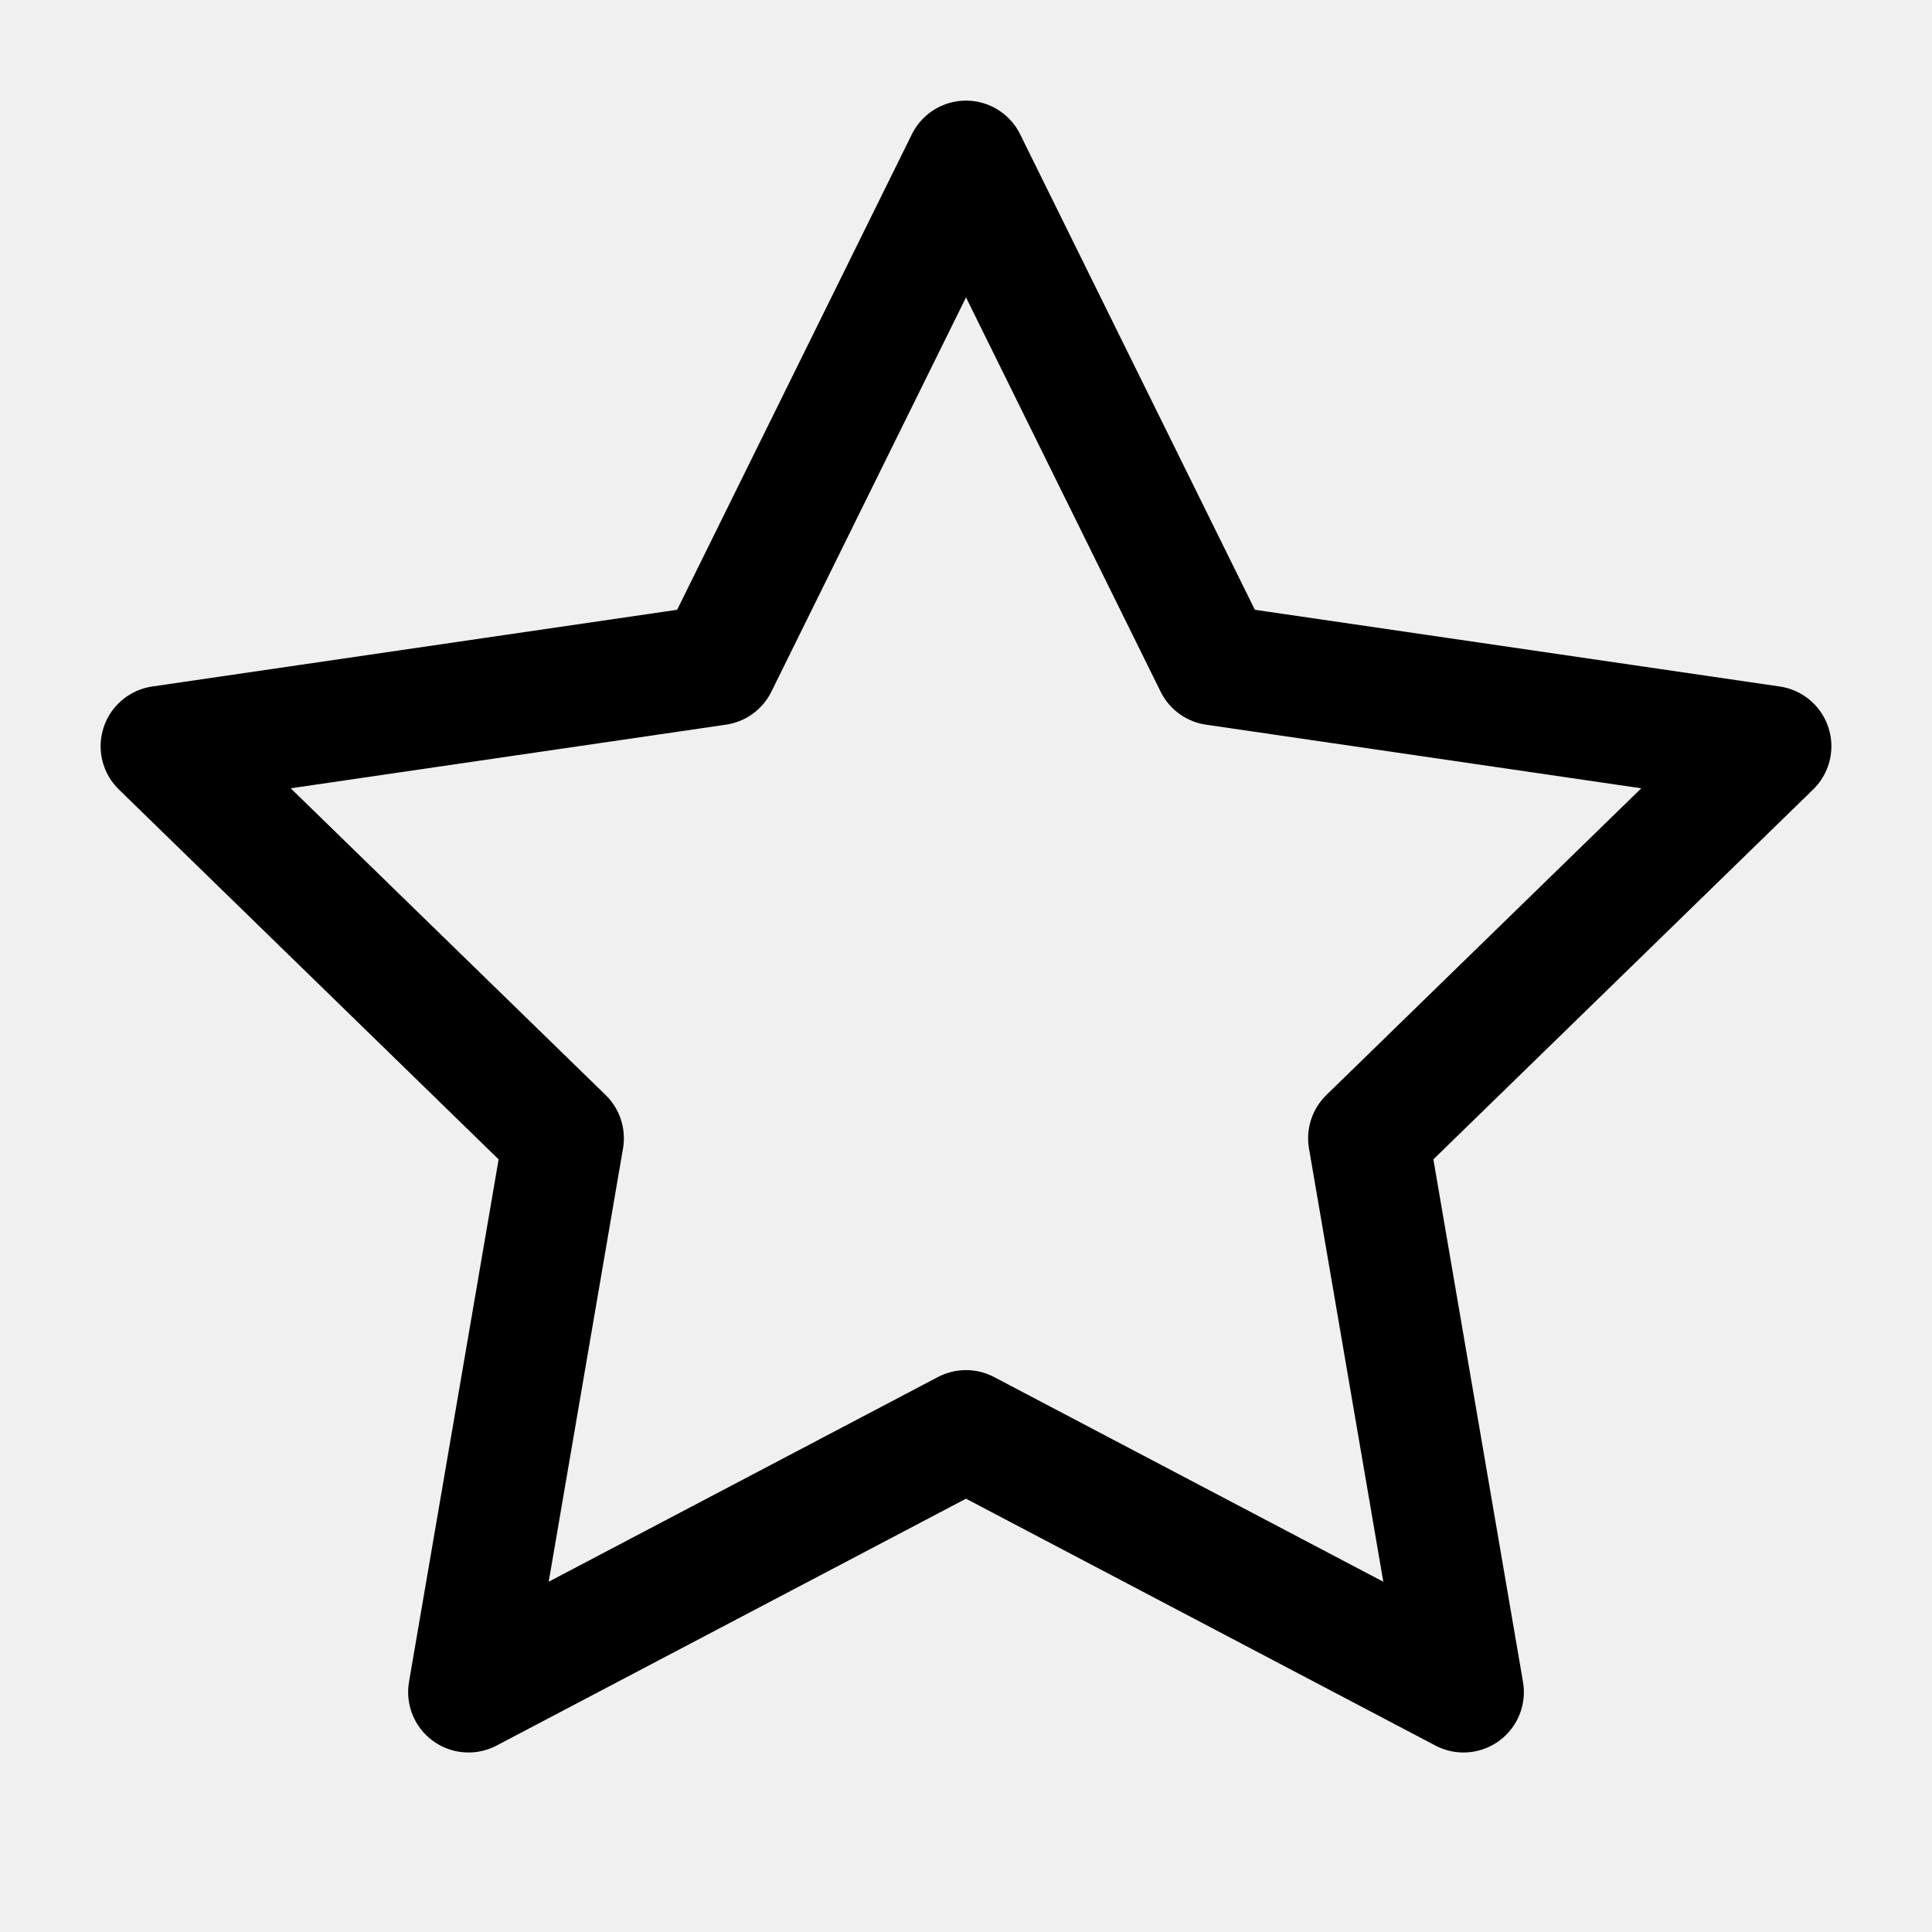
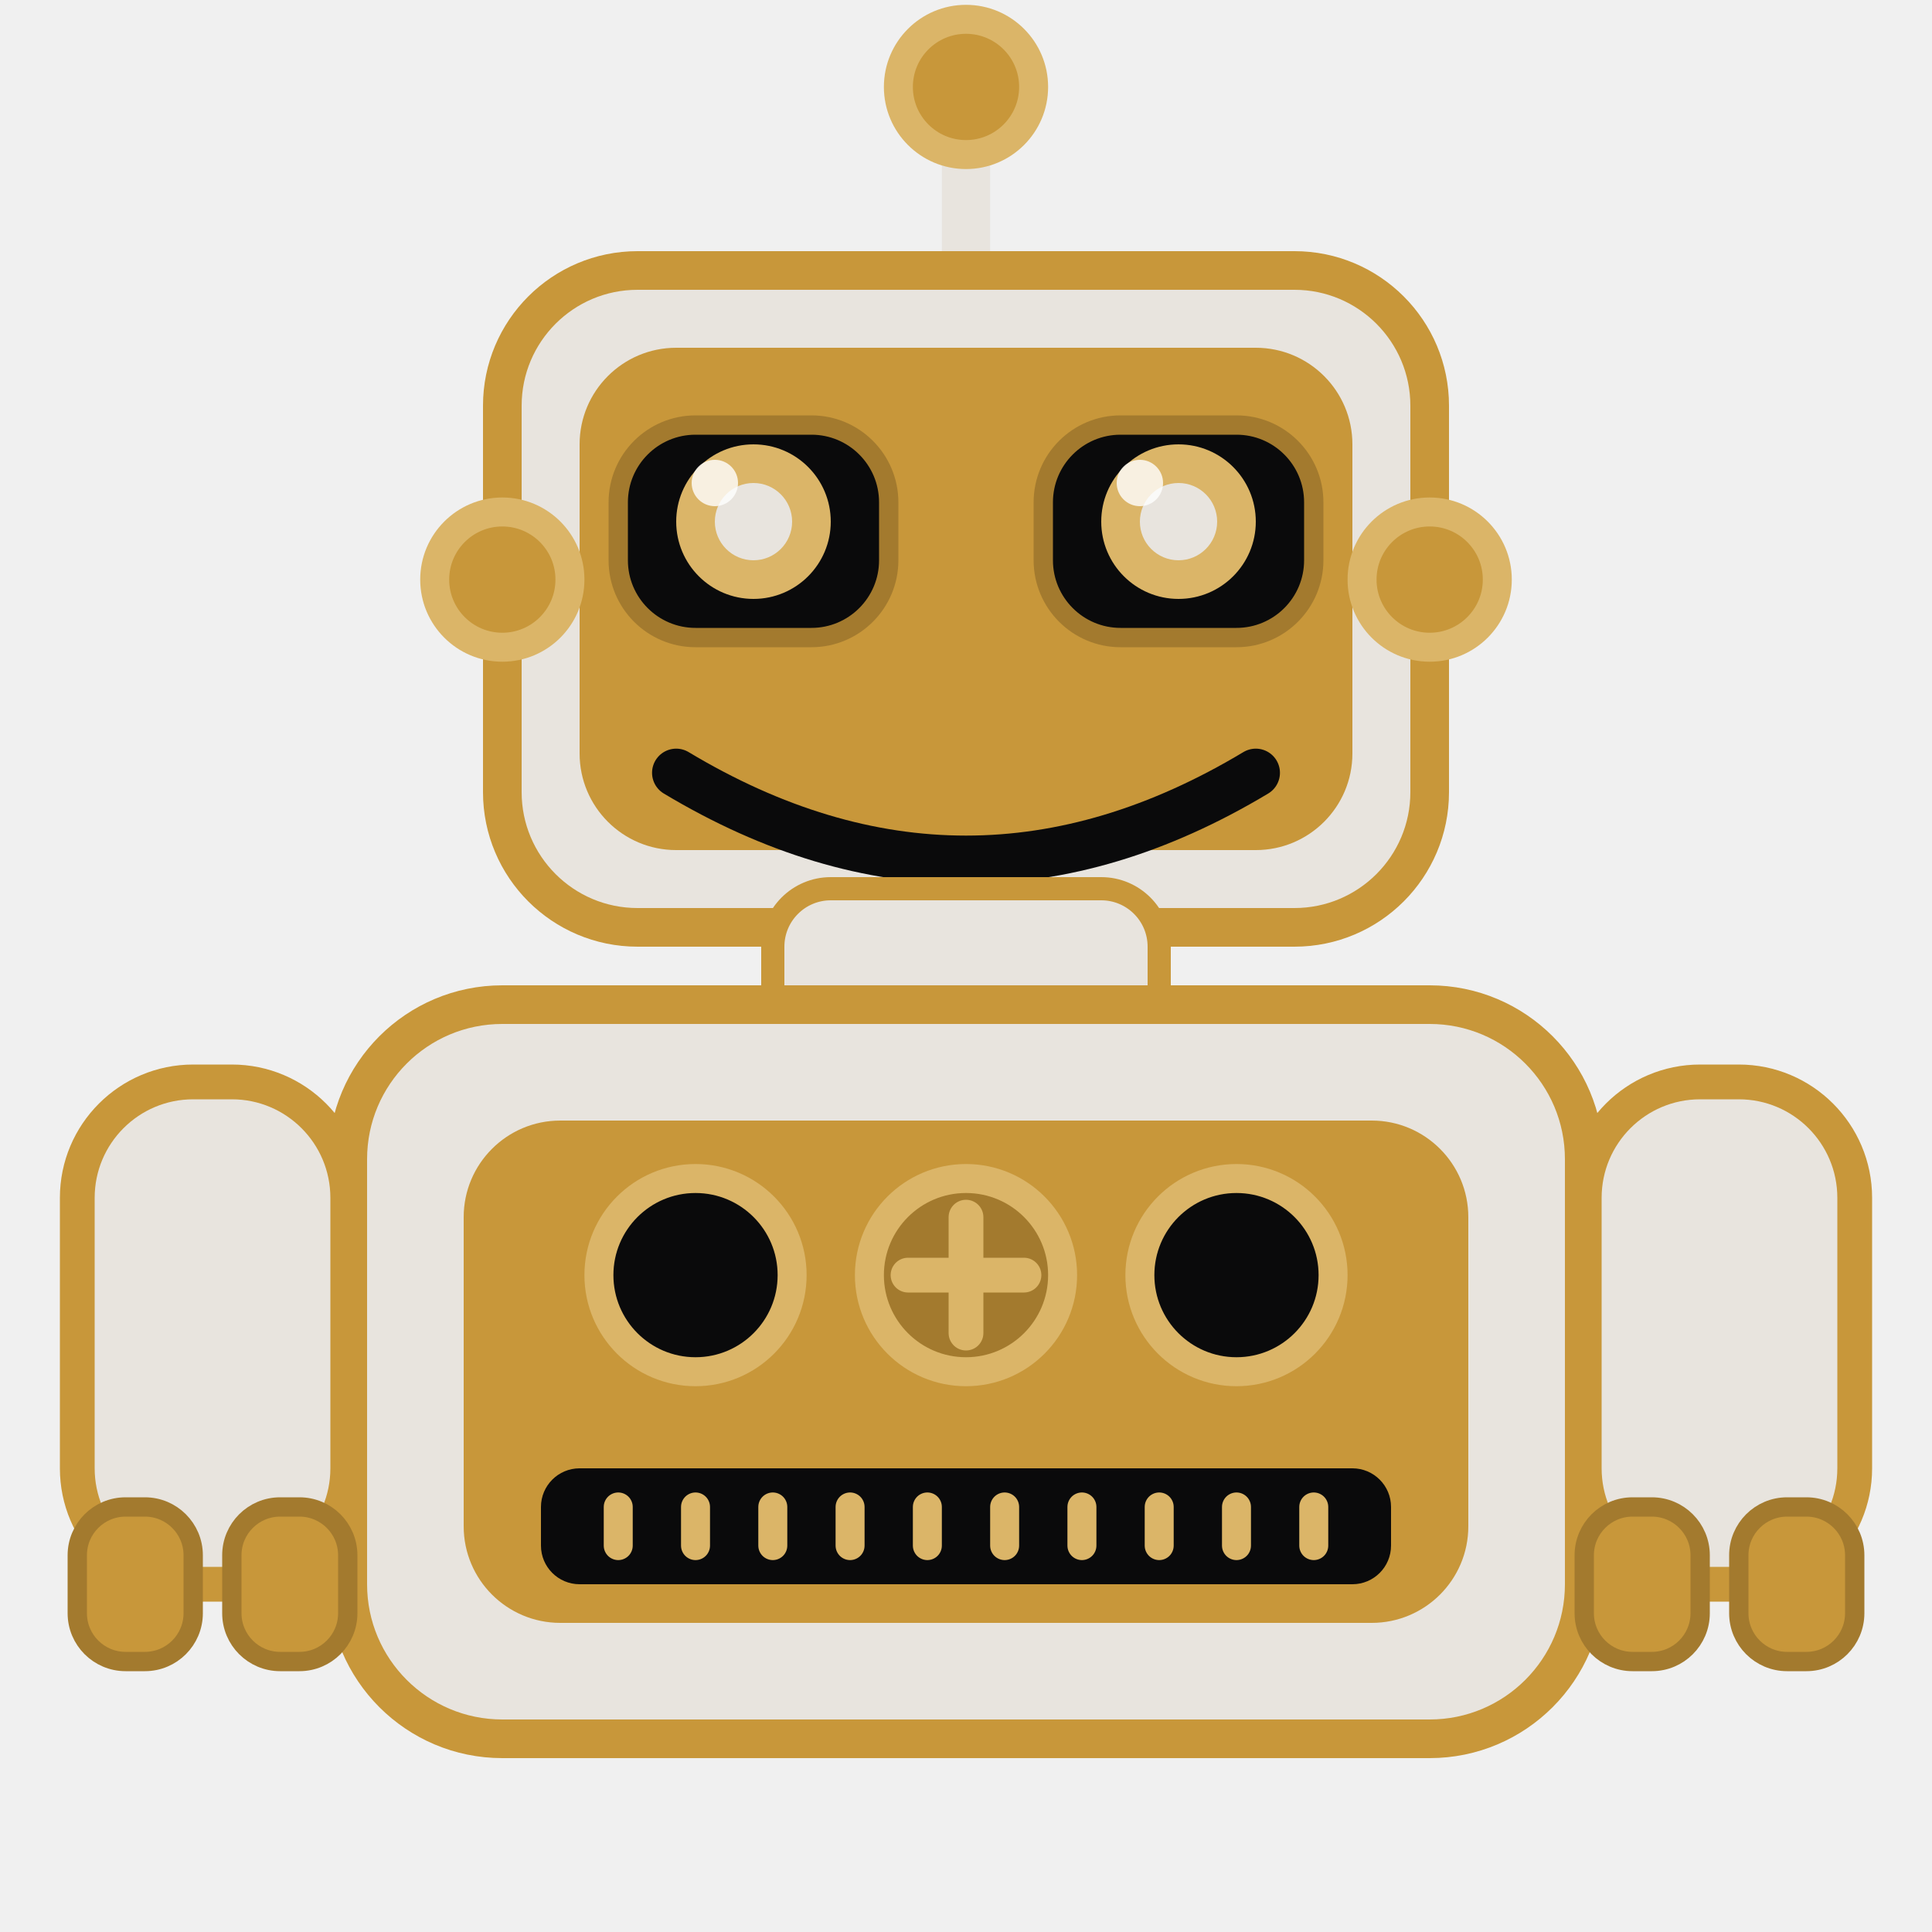
- <svg xmlns="http://www.w3.org/2000/svg" viewBox="0 0 24 24" fill="none" stroke="currentColor" stroke-width="1.5" stroke-linecap="round" stroke-linejoin="round">
-   <polygon points="12 2 15.09 8.26 22 9.27 17 14.14 18.18 21.02 12 17.77 5.82 21.02 7 14.14 2 9.27 8.91 8.26 12 2" />
+ <svg xmlns="http://www.w3.org/2000/svg" viewBox="0 0 100 100">
+   <line x1="50" y1="14" x2="50" y2="6" stroke="#e8e4de" stroke-width="2.5" stroke-linecap="round" />
+   <circle cx="50" cy="4.5" r="3.5" fill="#c8973a" stroke="#dbb568" stroke-width="1.5" />
+   <rect x="26" y="14" width="48" height="34" rx="7" fill="#e8e4de" stroke="#c8973a" stroke-width="2" />
+   <rect x="30" y="18" width="40" height="26" rx="5" fill="#c8973a" />
+   <rect x="32" y="22" width="14" height="11" rx="4" fill="#0a0a0b" stroke="#a37a2e" stroke-width="1" />
+   <rect x="54" y="22" width="14" height="11" rx="4" fill="#0a0a0b" stroke="#a37a2e" stroke-width="1" />
+   <circle cx="39" cy="27" r="4" fill="#dbb568" />
+   <circle cx="39" cy="27" r="2" fill="#e8e4de" />
+   <circle cx="37" cy="25" r="1.2" fill="white" opacity="0.8" />
+   <circle cx="61" cy="27" r="4" fill="#dbb568" />
+   <circle cx="61" cy="27" r="2" fill="#e8e4de" />
+   <circle cx="59" cy="25" r="1.2" fill="white" opacity="0.8" />
+   <path d="M35 40 Q50 49 65 40" fill="none" stroke="#0a0a0b" stroke-width="2.5" stroke-linecap="round" />
+   <circle cx="26" cy="30" r="3.5" fill="#c8973a" stroke="#dbb568" stroke-width="1.5" />
+   <circle cx="74" cy="30" r="3.5" fill="#c8973a" stroke="#dbb568" stroke-width="1.5" />
+   <rect x="40" y="46" width="20" height="8" rx="3" fill="#e8e4de" stroke="#c8973a" stroke-width="1.2" />
+   <rect x="18" y="52" width="64" height="38" rx="8" fill="#e8e4de" stroke="#c8973a" stroke-width="2" />
+   <rect x="24" y="58" width="52" height="26" rx="5" fill="#c8973a" />
+   <circle cx="36" cy="66" r="5" fill="#0a0a0b" stroke="#dbb568" stroke-width="1.5" />
+   <circle cx="50" cy="66" r="5" fill="#a37a2e" stroke="#dbb568" stroke-width="1.5" />
+   <circle cx="64" cy="66" r="5" fill="#0a0a0b" stroke="#dbb568" stroke-width="1.5" />
+   <line x1="47" y1="66" x2="53" y2="66" stroke="#dbb568" stroke-width="1.8" stroke-linecap="round" />
+   <line x1="50" y1="63" x2="50" y2="69" stroke="#dbb568" stroke-width="1.8" stroke-linecap="round" />
+   <rect x="28" y="76" width="44" height="6" rx="2" fill="#0a0a0b" />
+   <line x1="32" y1="78" x2="32" y2="80" stroke="#dbb568" stroke-width="1.5" stroke-linecap="round" />
+   <line x1="36" y1="78" x2="36" y2="80" stroke="#dbb568" stroke-width="1.5" stroke-linecap="round" />
+   <line x1="40" y1="78" x2="40" y2="80" stroke="#dbb568" stroke-width="1.5" stroke-linecap="round" />
+   <line x1="44" y1="78" x2="44" y2="80" stroke="#dbb568" stroke-width="1.5" stroke-linecap="round" />
+   <line x1="48" y1="78" x2="48" y2="80" stroke="#dbb568" stroke-width="1.5" stroke-linecap="round" />
+   <line x1="52" y1="78" x2="52" y2="80" stroke="#dbb568" stroke-width="1.5" stroke-linecap="round" />
+   <line x1="56" y1="78" x2="56" y2="80" stroke="#dbb568" stroke-width="1.5" stroke-linecap="round" />
+   <line x1="60" y1="78" x2="60" y2="80" stroke="#dbb568" stroke-width="1.5" stroke-linecap="round" />
+   <line x1="64" y1="78" x2="64" y2="80" stroke="#dbb568" stroke-width="1.5" stroke-linecap="round" />
+   <line x1="68" y1="78" x2="68" y2="80" stroke="#dbb568" stroke-width="1.5" stroke-linecap="round" />
+   <rect x="4" y="56" width="14" height="26" rx="6" fill="#e8e4de" stroke="#c8973a" stroke-width="1.8" />
+   <rect x="82" y="56" width="14" height="26" rx="6" fill="#e8e4de" stroke="#c8973a" stroke-width="1.8" />
+   <rect x="4" y="78" width="6" height="8" rx="2.5" fill="#c8973a" stroke="#a37a2e" stroke-width="1" />
+   <rect x="12" y="78" width="6" height="8" rx="2.5" fill="#c8973a" stroke="#a37a2e" stroke-width="1" />
+   <rect x="82" y="78" width="6" height="8" rx="2.5" fill="#c8973a" stroke="#a37a2e" stroke-width="1" />
+   <rect x="90" y="78" width="6" height="8" rx="2.5" fill="#c8973a" stroke="#a37a2e" stroke-width="1" />
</svg>
